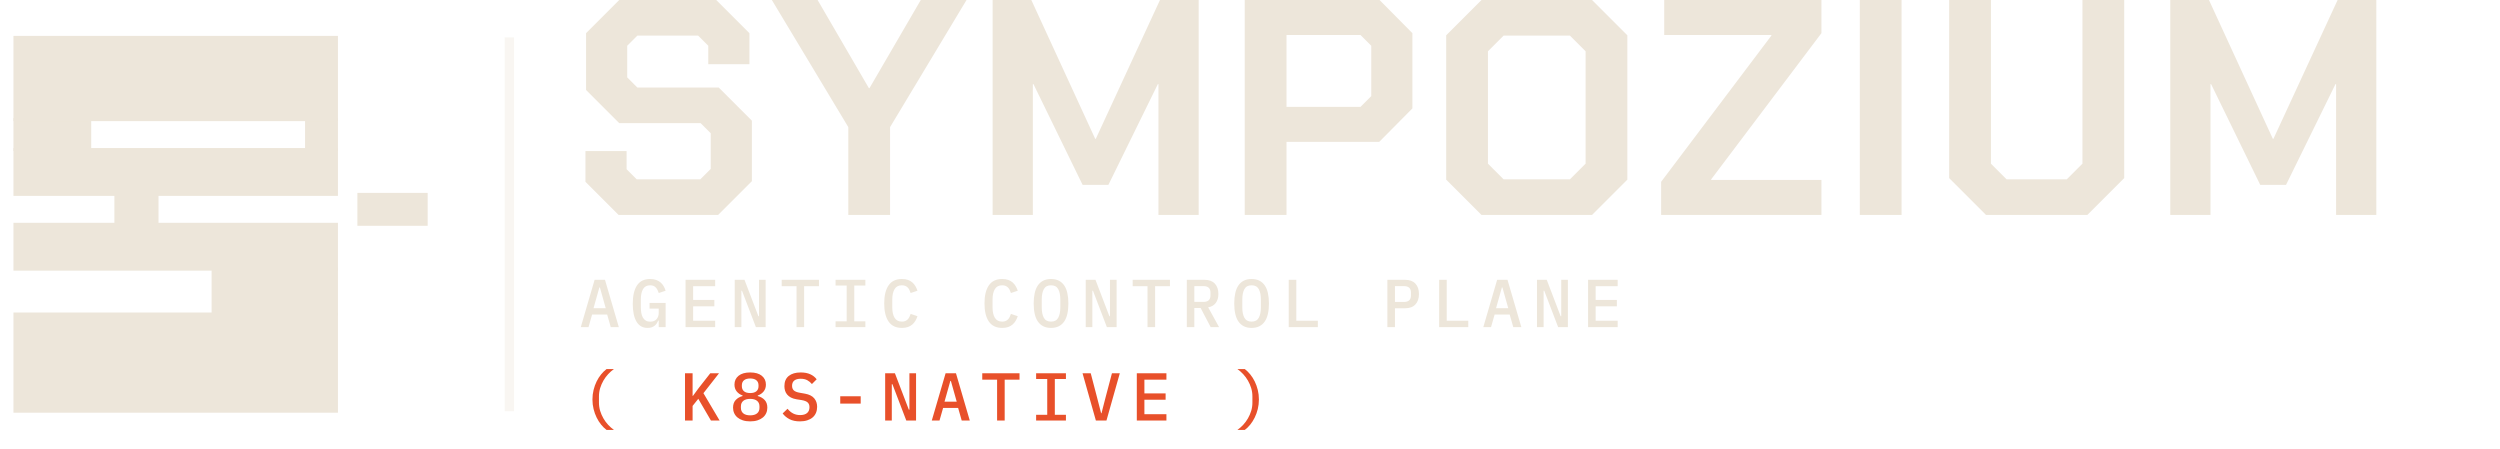
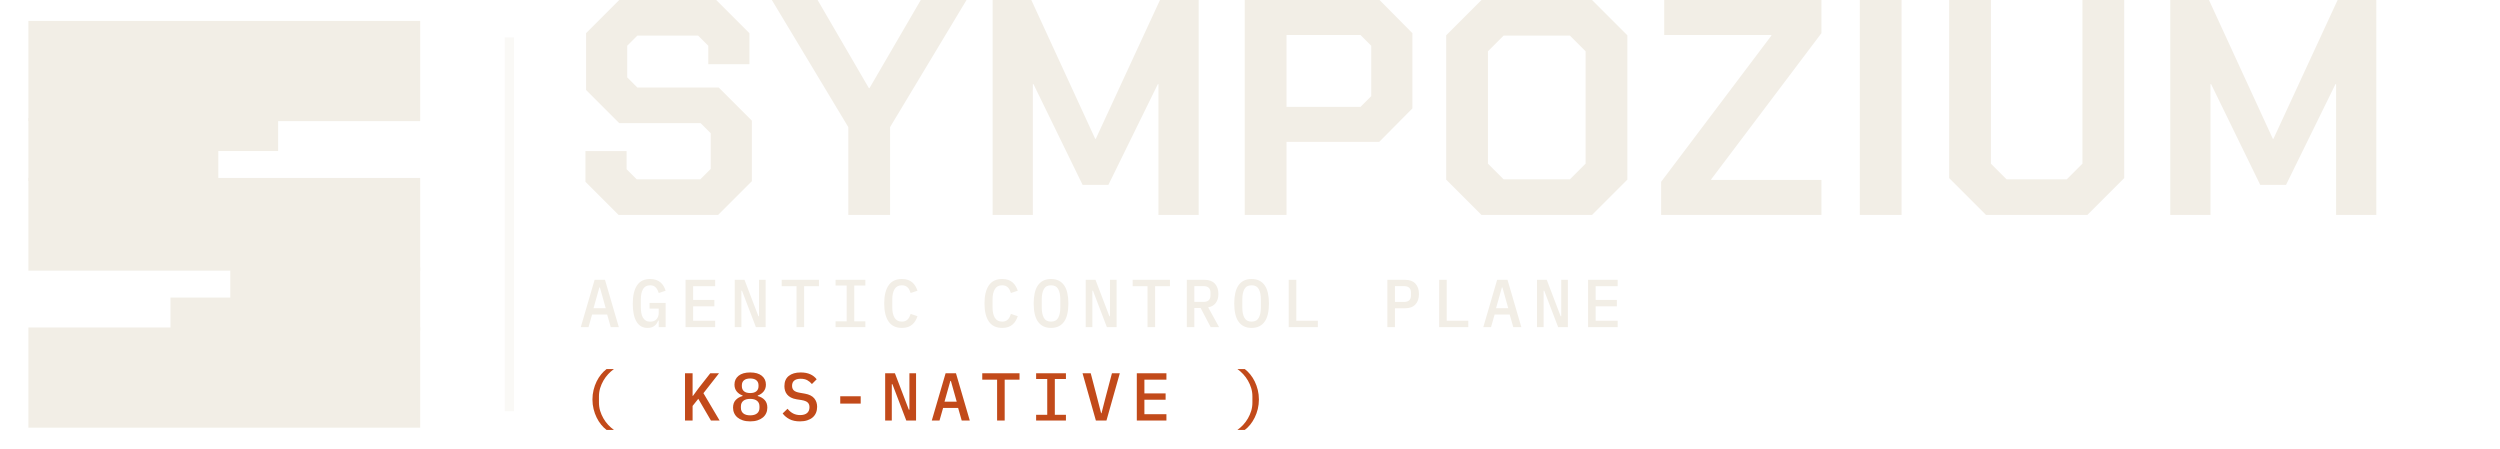
<svg xmlns="http://www.w3.org/2000/svg" viewBox="0 0 535 96" width="535" height="96">
  <g transform="scale(0.8)">
-     <rect x="4" y="10" width="86" height="22" fill="#ede6da" stroke="#ede6da" stroke-width="0.8" />
-     <rect x="4" y="32" width="20" height="8" fill="#ede6da" stroke="#ede6da" stroke-width="0.8" />
-     <rect x="82" y="32" width="8" height="8" fill="#ede6da" stroke="#ede6da" stroke-width="0.8" />
-     <rect x="4" y="40" width="86" height="12" fill="#ede6da" stroke="#ede6da" stroke-width="0.8" />
-     <rect x="31" y="52" width="11" height="8" fill="#ede6da" stroke="#ede6da" stroke-width="0.8" />
-     <rect x="4" y="60" width="86" height="12" fill="#ede6da" stroke="#ede6da" stroke-width="0.8" />
-     <rect x="57" y="72" width="33" height="12" fill="#ede6da" stroke="#ede6da" stroke-width="0.8" />
-     <rect x="4" y="84" width="86" height="26" fill="#ede6da" stroke="#ede6da" stroke-width="0.8" />
-     <rect x="96" y="52" width="18" height="8" fill="#ede6da" stroke="#ede6da" stroke-width="0.8" />
+     <rect x="8" y="6" width="104" height="26" fill="#f2eee6" stroke="#f2eee6" stroke-width="0.8" />
+     <rect x="8" y="32" width="50" height="16" fill="#f2eee6" stroke="#f2eee6" stroke-width="0.8" />
+     <rect x="58" y="32" width="16" height="8" fill="#f2eee6" stroke="#f2eee6" stroke-width="0.8" />
+     <rect x="8" y="48" width="104" height="24" fill="#f2eee6" stroke="#f2eee6" stroke-width="0.8" />
+     <rect x="62" y="72" width="50" height="16" fill="#f2eee6" stroke="#f2eee6" stroke-width="0.8" />
+     <rect x="46" y="80" width="16" height="8" fill="#f2eee6" stroke="#f2eee6" stroke-width="0.8" />
+     <rect x="8" y="88" width="104" height="26" fill="#f2eee6" stroke="#f2eee6" stroke-width="0.8" />
  </g>
-   <rect x="108" y="8" width="2" height="80" fill="#ede6da" opacity="0.35" />
+   <rect x="108" y="8" width="2" height="80" fill="#f2eee6" opacity="0.35" />
  <g transform="translate(122 46)">
-     <path d="M3.286 -7.097V-13.669H12.091V-9.791L14.26 -7.623H27.863L30.097 -9.857V-17.48L27.929 -19.649H10.514L3.417 -26.746V-38.903L10.514 -46H31.28L38.377 -38.903V-32.266H29.571V-36.209L27.403 -38.377H14.391L12.223 -36.209V-29.44L14.391 -27.271H31.806L38.903 -20.174V-7.229L31.674 0.0H10.383Z M59.537 -18.794 43.174 -46H52.966L63.94 -27.14H64.071L75.046 -46H84.837L68.474 -18.794V0.0H59.537Z M90.423 -46H98.703L112.371 -16.297H112.503L126.237 -46H134.517V0.0H125.909V-27.994H125.777L115.197 -6.44H109.677L99.163 -27.994H99.031V0.0H90.423Z M144.374 -46H173.223L180.254 -38.903V-22.803L173.157 -15.64H153.311V0.0H144.374ZM169.149 -23.131 171.449 -25.431V-36.209L169.149 -38.509H153.311V-23.131Z M187.483 -7.557V-38.443L195.04 -46H218.697L226.254 -38.443V-7.557L218.697 0.0H195.04ZM213.966 -7.623 217.317 -10.974V-35.026L213.966 -38.377H199.771L196.42 -35.026V-10.974L199.771 -7.623Z M233.483 -7.097 257.074 -38.377V-38.509H234.14V-46H267.786V-38.903L244.194 -7.623V-7.491H267.786V0.0H233.483Z M276 -46H284.937V0.0H276Z M295.123 -7.886V-46H304.06V-10.974L307.411 -7.623H320.291L323.643 -10.974V-46H332.58V-7.886L324.694 0.0H303.009Z M342.437 -46H350.717L364.386 -16.297H364.517L378.251 -46H386.531V0.0H377.923V-27.994H377.791L367.211 -6.44H361.691L351.177 -27.994H351.046V0.0H342.437Z" fill="#ede6da" />
+     <path d="M3.286 -7.097V-13.669H12.091V-9.791L14.26 -7.623H27.863L30.097 -9.857V-17.48L27.929 -19.649H10.514L3.417 -26.746V-38.903L10.514 -46H31.28L38.377 -38.903V-32.266H29.571V-36.209L27.403 -38.377H14.391L12.223 -36.209V-29.44L14.391 -27.271H31.806L38.903 -20.174V-7.229L31.674 0.0H10.383Z M59.537 -18.794 43.174 -46H52.966L63.94 -27.14H64.071L75.046 -46H84.837L68.474 -18.794V0.0H59.537Z M90.423 -46H98.703L112.371 -16.297H112.503L126.237 -46H134.517V0.0H125.909V-27.994H125.777L115.197 -6.44H109.677L99.163 -27.994H99.031V0.0H90.423Z M144.374 -46H173.223L180.254 -38.903V-22.803L173.157 -15.64H153.311V0.0H144.374ZM169.149 -23.131 171.449 -25.431V-36.209L169.149 -38.509H153.311V-23.131Z M187.483 -7.557V-38.443L195.04 -46H218.697L226.254 -38.443V-7.557L218.697 0.0H195.04ZM213.966 -7.623 217.317 -10.974V-35.026L213.966 -38.377H199.771L196.42 -35.026V-10.974L199.771 -7.623Z M233.483 -7.097 257.074 -38.377V-38.509H234.14V-46H267.786V-38.903L244.194 -7.623V-7.491H267.786V0.0H233.483Z M276 -46H284.937V0.0H276Z M295.123 -7.886V-46H304.06V-10.974L307.411 -7.623H320.291L323.643 -10.974V-46H332.58V-7.886L324.694 0.0H303.009Z M342.437 -46H350.717L364.386 -16.297H364.517L378.251 -46H386.531V0.0H377.923V-27.994H377.791L367.211 -6.44H361.691L351.177 -27.994H351.046V0.0H342.437Z" fill="#f2eee6" />
  </g>
  <g transform="translate(124 70)">
-     <path d="M6.699 0.0 5.931 -2.697H2.712L1.943 0.0H0.29L3.248 -10.121H5.466L8.425 0.0ZM4.379 -8.482H4.263L3.016 -4.046H5.626Z M16.965 -1.392H16.864Q16.733 -1.088 16.552 -0.805Q16.37 -0.522 16.102 -0.304Q15.834 -0.087 15.457 0.044Q15.08 0.174 14.587 0.174Q13.007 0.174 12.209 -1.175Q11.412 -2.523 11.412 -4.988Q11.412 -7.569 12.325 -8.932Q13.239 -10.295 15.123 -10.295Q15.863 -10.295 16.421 -10.092Q16.98 -9.889 17.371 -9.548Q17.763 -9.208 18.024 -8.751Q18.285 -8.294 18.444 -7.787L16.98 -7.294Q16.864 -7.627 16.719 -7.924Q16.574 -8.222 16.363 -8.454Q16.153 -8.686 15.856 -8.816Q15.559 -8.947 15.138 -8.947Q14.08 -8.947 13.608 -8.127Q13.137 -7.308 13.137 -5.916V-4.307Q13.137 -3.611 13.239 -3.03Q13.34 -2.451 13.579 -2.037Q13.819 -1.624 14.203 -1.392Q14.587 -1.16 15.138 -1.16Q16.023 -1.16 16.494 -1.689Q16.965 -2.219 16.965 -3.045V-3.959H15.008V-5.176H18.444V0.0H16.965Z M22.707 0.0V-10.121H29.044V-8.758H24.331V-5.815H28.87V-4.452H24.331V-1.363H29.044V0.0Z M34.786 -7.787H34.655V0.0H33.234V-10.121H35.322L38.295 -2.335H38.425V-10.121H39.846V0.0H37.758Z M48.082 -8.758V0.0H46.458V-8.758H43.283V-10.121H51.258V-8.758Z M54.81 0.0V-1.233H57.188V-8.889H54.81V-10.121H61.19V-8.889H58.812V-1.233H61.19V0.0Z M69.02 0.174Q67.092 0.174 66.156 -1.189Q65.221 -2.552 65.221 -5.061Q65.221 -7.569 66.156 -8.932Q67.092 -10.295 69.02 -10.295Q69.76 -10.295 70.303 -10.099Q70.847 -9.904 71.239 -9.563Q71.63 -9.222 71.898 -8.765Q72.167 -8.309 72.341 -7.787L70.876 -7.294Q70.76 -7.642 70.615 -7.946Q70.47 -8.251 70.253 -8.468Q70.035 -8.686 69.738 -8.816Q69.441 -8.947 69.006 -8.947Q67.933 -8.947 67.44 -8.127Q66.947 -7.308 66.947 -5.916V-4.205Q66.947 -2.813 67.44 -1.994Q67.933 -1.175 69.006 -1.175Q69.441 -1.175 69.738 -1.305Q70.035 -1.435 70.253 -1.653Q70.47 -1.871 70.615 -2.175Q70.76 -2.48 70.876 -2.828L72.341 -2.335Q72.167 -1.812 71.898 -1.356Q71.63 -0.899 71.239 -0.558Q70.847 -0.217 70.303 -0.022Q69.76 0.174 69.02 0.174Z M90.48 0.174Q88.552 0.174 87.616 -1.189Q86.681 -2.552 86.681 -5.061Q86.681 -7.569 87.616 -8.932Q88.552 -10.295 90.48 -10.295Q91.22 -10.295 91.763 -10.099Q92.307 -9.904 92.699 -9.563Q93.09 -9.222 93.358 -8.765Q93.627 -8.309 93.801 -7.787L92.336 -7.294Q92.22 -7.642 92.075 -7.946Q91.93 -8.251 91.713 -8.468Q91.495 -8.686 91.198 -8.816Q90.901 -8.947 90.466 -8.947Q89.393 -8.947 88.9 -8.127Q88.407 -7.308 88.407 -5.916V-4.205Q88.407 -2.813 88.9 -1.994Q89.393 -1.175 90.466 -1.175Q90.901 -1.175 91.198 -1.305Q91.495 -1.435 91.713 -1.653Q91.93 -1.871 92.075 -2.175Q92.22 -2.48 92.336 -2.828L93.801 -2.335Q93.627 -1.812 93.358 -1.356Q93.09 -0.899 92.699 -0.558Q92.307 -0.217 91.763 -0.022Q91.22 0.174 90.48 0.174Z M100.92 0.174Q99.963 0.174 99.26 -0.181Q98.557 -0.536 98.1 -1.204Q97.643 -1.871 97.426 -2.842Q97.208 -3.814 97.208 -5.061Q97.208 -6.293 97.426 -7.272Q97.643 -8.251 98.1 -8.918Q98.557 -9.585 99.26 -9.94Q99.963 -10.295 100.92 -10.295Q101.877 -10.295 102.58 -9.94Q103.284 -9.585 103.74 -8.918Q104.197 -8.251 104.415 -7.272Q104.632 -6.293 104.632 -5.061Q104.632 -3.814 104.415 -2.842Q104.197 -1.871 103.74 -1.204Q103.284 -0.536 102.58 -0.181Q101.877 0.174 100.92 0.174ZM100.92 -1.175Q102.008 -1.175 102.457 -1.994Q102.907 -2.813 102.907 -4.22V-5.916Q102.907 -7.308 102.457 -8.127Q102.008 -8.947 100.92 -8.947Q99.833 -8.947 99.383 -8.127Q98.934 -7.308 98.934 -5.916V-4.205Q98.934 -2.813 99.383 -1.994Q99.833 -1.175 100.92 -1.175Z M109.896 -7.787H109.765V0.0H108.344V-10.121H110.432L113.405 -2.335H113.535V-10.121H114.956V0.0H112.868Z M123.192 -8.758V0.0H121.568V-8.758H118.393V-10.121H126.368V-8.758Z M131.588 0.0H129.978V-10.121H133.763Q135.213 -10.121 135.974 -9.309Q136.735 -8.497 136.735 -7.076Q136.735 -5.916 136.17 -5.162Q135.604 -4.408 134.546 -4.234L136.88 0.0H135.082L132.936 -4.089H131.588ZM133.531 -5.394Q135.039 -5.394 135.039 -6.772V-7.395Q135.039 -8.773 133.531 -8.773H131.588V-5.394Z M143.84 0.174Q142.883 0.174 142.18 -0.181Q141.477 -0.536 141.02 -1.204Q140.563 -1.871 140.346 -2.842Q140.128 -3.814 140.128 -5.061Q140.128 -6.293 140.346 -7.272Q140.563 -8.251 141.02 -8.918Q141.477 -9.585 142.18 -9.94Q142.883 -10.295 143.84 -10.295Q144.797 -10.295 145.5 -9.94Q146.204 -9.585 146.66 -8.918Q147.117 -8.251 147.335 -7.272Q147.552 -6.293 147.552 -5.061Q147.552 -3.814 147.335 -2.842Q147.117 -1.871 146.66 -1.204Q146.204 -0.536 145.5 -0.181Q144.797 0.174 143.84 0.174ZM143.84 -1.175Q144.928 -1.175 145.377 -1.994Q145.827 -2.813 145.827 -4.22V-5.916Q145.827 -7.308 145.377 -8.127Q144.928 -8.947 143.84 -8.947Q142.752 -8.947 142.303 -8.127Q141.853 -7.308 141.853 -5.916V-4.205Q141.853 -2.813 142.303 -1.994Q142.752 -1.175 143.84 -1.175Z M151.786 0.0V-10.121H153.41V-1.363H158.021V0.0Z M172.898 0.0V-10.121H176.682Q178.132 -10.121 178.894 -9.309Q179.655 -8.497 179.655 -7.076Q179.655 -5.655 178.894 -4.843Q178.132 -4.031 176.682 -4.031H174.522V0.0ZM174.522 -5.38H176.436Q177.944 -5.38 177.944 -6.772V-7.395Q177.944 -8.773 176.436 -8.773H174.522Z M183.976 0.0V-10.121H185.6V-1.363H190.211V0.0Z M199.839 0.0 199.07 -2.697H195.851L195.083 0.0H193.43L196.388 -10.121H198.606L201.564 0.0ZM197.519 -8.482H197.403L196.156 -4.046H198.766Z M206.465 -7.787H206.335V0.0H204.914V-10.121H207.002L209.974 -2.335H210.105V-10.121H211.526V0.0H209.438Z M215.847 0.0V-10.121H222.183V-8.758H217.471V-5.815H222.009V-4.452H217.471V-1.363H222.183V0.0Z" fill="#ede6da" />
+     <path d="M6.699 0.0 5.931 -2.697H2.712L1.943 0.0H0.29L3.248 -10.121H5.466L8.425 0.0ZM4.379 -8.482H4.263L3.016 -4.046H5.626Z M16.965 -1.392H16.864Q16.733 -1.088 16.552 -0.805Q16.37 -0.522 16.102 -0.304Q15.834 -0.087 15.457 0.044Q15.08 0.174 14.587 0.174Q13.007 0.174 12.209 -1.175Q11.412 -2.523 11.412 -4.988Q11.412 -7.569 12.325 -8.932Q13.239 -10.295 15.123 -10.295Q15.863 -10.295 16.421 -10.092Q16.98 -9.889 17.371 -9.548Q17.763 -9.208 18.024 -8.751Q18.285 -8.294 18.444 -7.787L16.98 -7.294Q16.864 -7.627 16.719 -7.924Q16.574 -8.222 16.363 -8.454Q16.153 -8.686 15.856 -8.816Q15.559 -8.947 15.138 -8.947Q14.08 -8.947 13.608 -8.127Q13.137 -7.308 13.137 -5.916V-4.307Q13.137 -3.611 13.239 -3.03Q13.34 -2.451 13.579 -2.037Q13.819 -1.624 14.203 -1.392Q14.587 -1.16 15.138 -1.16Q16.023 -1.16 16.494 -1.689Q16.965 -2.219 16.965 -3.045V-3.959H15.008V-5.176H18.444V0.0H16.965Z M22.707 0.0V-10.121H29.044V-8.758H24.331V-5.815H28.87V-4.452H24.331V-1.363H29.044V0.0Z M34.786 -7.787H34.655V0.0H33.234V-10.121H35.322L38.295 -2.335H38.425V-10.121H39.846V0.0H37.758Z M48.082 -8.758V0.0H46.458V-8.758H43.283V-10.121H51.258V-8.758Z M54.81 0.0V-1.233H57.188V-8.889H54.81V-10.121H61.19V-8.889H58.812V-1.233H61.19V0.0Z M69.02 0.174Q67.092 0.174 66.156 -1.189Q65.221 -2.552 65.221 -5.061Q65.221 -7.569 66.156 -8.932Q67.092 -10.295 69.02 -10.295Q69.76 -10.295 70.303 -10.099Q70.847 -9.904 71.239 -9.563Q71.63 -9.222 71.898 -8.765Q72.167 -8.309 72.341 -7.787L70.876 -7.294Q70.76 -7.642 70.615 -7.946Q70.47 -8.251 70.253 -8.468Q70.035 -8.686 69.738 -8.816Q69.441 -8.947 69.006 -8.947Q67.933 -8.947 67.44 -8.127Q66.947 -7.308 66.947 -5.916V-4.205Q66.947 -2.813 67.44 -1.994Q67.933 -1.175 69.006 -1.175Q69.441 -1.175 69.738 -1.305Q70.035 -1.435 70.253 -1.653Q70.47 -1.871 70.615 -2.175Q70.76 -2.48 70.876 -2.828L72.341 -2.335Q72.167 -1.812 71.898 -1.356Q71.63 -0.899 71.239 -0.558Q70.847 -0.217 70.303 -0.022Q69.76 0.174 69.02 0.174Z M90.48 0.174Q88.552 0.174 87.616 -1.189Q86.681 -2.552 86.681 -5.061Q86.681 -7.569 87.616 -8.932Q88.552 -10.295 90.48 -10.295Q91.22 -10.295 91.763 -10.099Q92.307 -9.904 92.699 -9.563Q93.09 -9.222 93.358 -8.765Q93.627 -8.309 93.801 -7.787L92.336 -7.294Q92.22 -7.642 92.075 -7.946Q91.93 -8.251 91.713 -8.468Q91.495 -8.686 91.198 -8.816Q90.901 -8.947 90.466 -8.947Q89.393 -8.947 88.9 -8.127Q88.407 -7.308 88.407 -5.916V-4.205Q88.407 -2.813 88.9 -1.994Q89.393 -1.175 90.466 -1.175Q90.901 -1.175 91.198 -1.305Q91.495 -1.435 91.713 -1.653Q91.93 -1.871 92.075 -2.175Q92.22 -2.48 92.336 -2.828L93.801 -2.335Q93.627 -1.812 93.358 -1.356Q93.09 -0.899 92.699 -0.558Q92.307 -0.217 91.763 -0.022Q91.22 0.174 90.48 0.174Z M100.92 0.174Q99.963 0.174 99.26 -0.181Q98.557 -0.536 98.1 -1.204Q97.643 -1.871 97.426 -2.842Q97.208 -3.814 97.208 -5.061Q97.208 -6.293 97.426 -7.272Q97.643 -8.251 98.1 -8.918Q98.557 -9.585 99.26 -9.94Q99.963 -10.295 100.92 -10.295Q101.877 -10.295 102.58 -9.94Q103.284 -9.585 103.74 -8.918Q104.197 -8.251 104.415 -7.272Q104.632 -6.293 104.632 -5.061Q104.632 -3.814 104.415 -2.842Q104.197 -1.871 103.74 -1.204Q103.284 -0.536 102.58 -0.181Q101.877 0.174 100.92 0.174ZM100.92 -1.175Q102.008 -1.175 102.457 -1.994Q102.907 -2.813 102.907 -4.22V-5.916Q102.907 -7.308 102.457 -8.127Q102.008 -8.947 100.92 -8.947Q99.833 -8.947 99.383 -8.127Q98.934 -7.308 98.934 -5.916V-4.205Q98.934 -2.813 99.383 -1.994Q99.833 -1.175 100.92 -1.175Z M109.896 -7.787H109.765V0.0H108.344V-10.121H110.432L113.405 -2.335H113.535V-10.121H114.956V0.0H112.868Z M123.192 -8.758V0.0H121.568V-8.758H118.393V-10.121H126.368V-8.758Z M131.588 0.0H129.978V-10.121H133.763Q135.213 -10.121 135.974 -9.309Q136.735 -8.497 136.735 -7.076Q136.735 -5.916 136.17 -5.162Q135.604 -4.408 134.546 -4.234L136.88 0.0H135.082L132.936 -4.089H131.588ZM133.531 -5.394Q135.039 -5.394 135.039 -6.772V-7.395Q135.039 -8.773 133.531 -8.773H131.588V-5.394Z M143.84 0.174Q142.883 0.174 142.18 -0.181Q141.477 -0.536 141.02 -1.204Q140.563 -1.871 140.346 -2.842Q140.128 -3.814 140.128 -5.061Q140.128 -6.293 140.346 -7.272Q140.563 -8.251 141.02 -8.918Q141.477 -9.585 142.18 -9.94Q142.883 -10.295 143.84 -10.295Q144.797 -10.295 145.5 -9.94Q146.204 -9.585 146.66 -8.918Q147.117 -8.251 147.335 -7.272Q147.552 -6.293 147.552 -5.061Q147.552 -3.814 147.335 -2.842Q147.117 -1.871 146.66 -1.204Q146.204 -0.536 145.5 -0.181Q144.797 0.174 143.84 0.174ZM143.84 -1.175Q144.928 -1.175 145.377 -1.994Q145.827 -2.813 145.827 -4.22V-5.916Q145.827 -7.308 145.377 -8.127Q144.928 -8.947 143.84 -8.947Q142.752 -8.947 142.303 -8.127Q141.853 -7.308 141.853 -5.916V-4.205Q141.853 -2.813 142.303 -1.994Q142.752 -1.175 143.84 -1.175Z M151.786 0.0V-10.121H153.41V-1.363H158.021V0.0Z M172.898 0.0V-10.121H176.682Q178.132 -10.121 178.894 -9.309Q179.655 -8.497 179.655 -7.076Q179.655 -5.655 178.894 -4.843Q178.132 -4.031 176.682 -4.031H174.522V0.0ZM174.522 -5.38H176.436Q177.944 -5.38 177.944 -6.772V-7.395Q177.944 -8.773 176.436 -8.773H174.522Z M183.976 0.0V-10.121H185.6V-1.363H190.211V0.0Z M199.839 0.0 199.07 -2.697H195.851L195.083 0.0H193.43L196.388 -10.121H198.606L201.564 0.0ZM197.519 -8.482H197.403L196.156 -4.046H198.766Z M206.465 -7.787H206.335V0.0H204.914V-10.121H207.002L209.974 -2.335H210.105V-10.121H211.526V0.0H209.438Z M215.847 0.0V-10.121H222.183V-8.758H217.471V-5.815H222.009V-4.452H217.471V-1.363H222.183V0.0Z" fill="#f2eee6" />
  </g>
  <g transform="translate(124 90)">
-     <path d="M2.784 -4.51Q2.784 -5.568 3.023 -6.547Q3.263 -7.526 3.676 -8.367Q4.089 -9.208 4.64 -9.882Q5.191 -10.556 5.8 -11.02H7.381Q6.728 -10.556 6.148 -9.933Q5.568 -9.309 5.133 -8.555Q4.698 -7.801 4.437 -6.953Q4.176 -6.105 4.176 -5.176V-3.843Q4.176 -2.915 4.437 -2.066Q4.698 -1.218 5.133 -0.464Q5.568 0.29 6.148 0.914Q6.728 1.537 7.381 2.001H5.8Q5.191 1.552 4.64 0.87Q4.089 0.189 3.676 -0.653Q3.263 -1.494 3.023 -2.472Q2.784 -3.451 2.784 -4.51Z M25.433 -4.655 24.215 -3.132V0.0H22.591V-10.121H24.215V-5.278H24.288L25.52 -6.96L28 -10.121H29.87L26.535 -5.858L30.001 0.0H28.145Z M36.54 0.174Q35.641 0.174 34.96 -0.051Q34.278 -0.276 33.814 -0.667Q33.35 -1.058 33.111 -1.595Q32.872 -2.131 32.872 -2.77Q32.872 -3.784 33.437 -4.394Q34.003 -5.003 34.916 -5.249V-5.365Q34.133 -5.641 33.654 -6.235Q33.176 -6.83 33.176 -7.7Q33.176 -8.874 34.053 -9.585Q34.931 -10.295 36.54 -10.295Q38.15 -10.295 39.027 -9.585Q39.904 -8.874 39.904 -7.7Q39.904 -6.83 39.425 -6.235Q38.947 -5.641 38.164 -5.365V-5.249Q39.078 -5.003 39.643 -4.394Q40.209 -3.784 40.209 -2.77Q40.209 -2.131 39.969 -1.595Q39.73 -1.058 39.266 -0.667Q38.802 -0.276 38.121 -0.051Q37.439 0.174 36.54 0.174ZM36.54 -1.117Q37.497 -1.117 38.012 -1.537Q38.527 -1.958 38.527 -2.726V-3.03Q38.527 -3.799 38.012 -4.22Q37.497 -4.64 36.54 -4.64Q35.583 -4.64 35.068 -4.22Q34.554 -3.799 34.554 -3.03V-2.726Q34.554 -1.958 35.068 -1.537Q35.583 -1.117 36.54 -1.117ZM36.54 -5.887Q37.41 -5.887 37.867 -6.271Q38.324 -6.655 38.324 -7.352V-7.54Q38.324 -8.236 37.867 -8.62Q37.41 -9.005 36.54 -9.005Q35.67 -9.005 35.213 -8.62Q34.757 -8.236 34.757 -7.54V-7.352Q34.757 -6.655 35.213 -6.271Q35.67 -5.887 36.54 -5.887Z M47.183 0.174Q45.864 0.174 44.965 -0.29Q44.066 -0.754 43.486 -1.523L44.53 -2.523Q45.11 -1.827 45.762 -1.501Q46.415 -1.175 47.241 -1.175Q48.198 -1.175 48.713 -1.61Q49.228 -2.045 49.228 -2.857Q49.228 -3.509 48.851 -3.864Q48.474 -4.22 47.56 -4.379L46.458 -4.553Q45.733 -4.669 45.24 -4.937Q44.747 -5.206 44.443 -5.575Q44.138 -5.945 44 -6.402Q43.863 -6.859 43.863 -7.366Q43.863 -8.802 44.791 -9.548Q45.719 -10.295 47.343 -10.295Q48.546 -10.295 49.394 -9.911Q50.243 -9.527 50.765 -8.831L49.75 -7.816Q49.329 -8.323 48.756 -8.635Q48.184 -8.947 47.343 -8.947Q46.444 -8.947 45.972 -8.562Q45.501 -8.178 45.501 -7.439Q45.501 -6.815 45.871 -6.46Q46.241 -6.105 47.183 -5.945L48.256 -5.756Q49.619 -5.51 50.243 -4.763Q50.866 -4.017 50.866 -2.944Q50.866 -2.248 50.627 -1.667Q50.388 -1.088 49.916 -0.682Q49.445 -0.276 48.756 -0.051Q48.068 0.174 47.183 0.174Z M55.811 -3.625V-5.206H60.19V-3.625Z M66.976 -7.787H66.845V0.0H65.424V-10.121H67.512L70.485 -2.335H70.615V-10.121H72.036V0.0H69.948Z M81.809 0.0 81.041 -2.697H77.822L77.053 0.0H75.4L78.358 -10.121H80.577L83.535 0.0ZM79.489 -8.482H79.373L78.126 -4.046H80.736Z M91.002 -8.758V0.0H89.378V-8.758H86.203V-10.121H94.178V-8.758Z M97.73 0.0V-1.233H100.108V-8.889H97.73V-10.121H104.11V-8.889H101.732V-1.233H104.11V0.0Z M110.519 0.0 107.663 -10.121H109.417L110.751 -5.017L111.636 -1.581H111.723L112.607 -5.017L113.956 -10.121H115.638L112.781 0.0Z M119.277 0.0V-10.121H125.614V-8.758H120.901V-5.815H125.44V-4.452H120.901V-1.363H125.614V0.0Z M145.406 -4.51Q145.406 -3.451 145.167 -2.472Q144.928 -1.494 144.514 -0.653Q144.101 0.189 143.55 0.87Q142.999 1.552 142.39 2.001H140.81Q141.462 1.537 142.042 0.914Q142.622 0.29 143.057 -0.464Q143.492 -1.218 143.753 -2.066Q144.014 -2.915 144.014 -3.843V-5.176Q144.014 -6.105 143.753 -6.953Q143.492 -7.801 143.057 -8.555Q142.622 -9.309 142.042 -9.933Q141.462 -10.556 140.81 -11.02H142.39Q142.999 -10.556 143.55 -9.882Q144.101 -9.208 144.514 -8.367Q144.928 -7.526 145.167 -6.547Q145.406 -5.568 145.406 -4.51Z" fill="#e8502a" />
+     <path d="M2.784 -4.51Q2.784 -5.568 3.023 -6.547Q3.263 -7.526 3.676 -8.367Q4.089 -9.208 4.64 -9.882Q5.191 -10.556 5.8 -11.02H7.381Q6.728 -10.556 6.148 -9.933Q5.568 -9.309 5.133 -8.555Q4.698 -7.801 4.437 -6.953Q4.176 -6.105 4.176 -5.176V-3.843Q4.176 -2.915 4.437 -2.066Q4.698 -1.218 5.133 -0.464Q5.568 0.29 6.148 0.914Q6.728 1.537 7.381 2.001H5.8Q5.191 1.552 4.64 0.87Q4.089 0.189 3.676 -0.653Q3.263 -1.494 3.023 -2.472Q2.784 -3.451 2.784 -4.51Z M25.433 -4.655 24.215 -3.132V0.0H22.591V-10.121H24.215V-5.278H24.288L25.52 -6.96L28 -10.121H29.87L26.535 -5.858L30.001 0.0H28.145Z M36.54 0.174Q35.641 0.174 34.96 -0.051Q34.278 -0.276 33.814 -0.667Q33.35 -1.058 33.111 -1.595Q32.872 -2.131 32.872 -2.77Q32.872 -3.784 33.437 -4.394Q34.003 -5.003 34.916 -5.249V-5.365Q34.133 -5.641 33.654 -6.235Q33.176 -6.83 33.176 -7.7Q33.176 -8.874 34.053 -9.585Q34.931 -10.295 36.54 -10.295Q38.15 -10.295 39.027 -9.585Q39.904 -8.874 39.904 -7.7Q39.904 -6.83 39.425 -6.235Q38.947 -5.641 38.164 -5.365V-5.249Q39.078 -5.003 39.643 -4.394Q40.209 -3.784 40.209 -2.77Q40.209 -2.131 39.969 -1.595Q39.73 -1.058 39.266 -0.667Q38.802 -0.276 38.121 -0.051Q37.439 0.174 36.54 0.174ZM36.54 -1.117Q37.497 -1.117 38.012 -1.537Q38.527 -1.958 38.527 -2.726V-3.03Q38.527 -3.799 38.012 -4.22Q37.497 -4.64 36.54 -4.64Q35.583 -4.64 35.068 -4.22Q34.554 -3.799 34.554 -3.03V-2.726Q34.554 -1.958 35.068 -1.537Q35.583 -1.117 36.54 -1.117ZM36.54 -5.887Q37.41 -5.887 37.867 -6.271Q38.324 -6.655 38.324 -7.352V-7.54Q38.324 -8.236 37.867 -8.62Q37.41 -9.005 36.54 -9.005Q35.67 -9.005 35.213 -8.62Q34.757 -8.236 34.757 -7.54V-7.352Q34.757 -6.655 35.213 -6.271Q35.67 -5.887 36.54 -5.887Z M47.183 0.174Q45.864 0.174 44.965 -0.29Q44.066 -0.754 43.486 -1.523L44.53 -2.523Q45.11 -1.827 45.762 -1.501Q46.415 -1.175 47.241 -1.175Q48.198 -1.175 48.713 -1.61Q49.228 -2.045 49.228 -2.857Q49.228 -3.509 48.851 -3.864Q48.474 -4.22 47.56 -4.379L46.458 -4.553Q45.733 -4.669 45.24 -4.937Q44.747 -5.206 44.443 -5.575Q44.138 -5.945 44 -6.402Q43.863 -6.859 43.863 -7.366Q43.863 -8.802 44.791 -9.548Q45.719 -10.295 47.343 -10.295Q48.546 -10.295 49.394 -9.911Q50.243 -9.527 50.765 -8.831L49.75 -7.816Q49.329 -8.323 48.756 -8.635Q48.184 -8.947 47.343 -8.947Q46.444 -8.947 45.972 -8.562Q45.501 -8.178 45.501 -7.439Q45.501 -6.815 45.871 -6.46Q46.241 -6.105 47.183 -5.945L48.256 -5.756Q49.619 -5.51 50.243 -4.763Q50.866 -4.017 50.866 -2.944Q50.866 -2.248 50.627 -1.667Q50.388 -1.088 49.916 -0.682Q49.445 -0.276 48.756 -0.051Q48.068 0.174 47.183 0.174Z M55.811 -3.625V-5.206H60.19V-3.625Z M66.976 -7.787H66.845V0.0H65.424V-10.121H67.512L70.485 -2.335H70.615V-10.121H72.036V0.0H69.948Z M81.809 0.0 81.041 -2.697H77.822L77.053 0.0H75.4L78.358 -10.121H80.577L83.535 0.0ZM79.489 -8.482H79.373L78.126 -4.046H80.736Z M91.002 -8.758V0.0H89.378V-8.758H86.203V-10.121H94.178V-8.758Z M97.73 0.0V-1.233H100.108V-8.889H97.73V-10.121H104.11V-8.889H101.732V-1.233H104.11V0.0Z M110.519 0.0 107.663 -10.121H109.417L110.751 -5.017L111.636 -1.581H111.723L112.607 -5.017L113.956 -10.121H115.638L112.781 0.0Z M119.277 0.0V-10.121H125.614V-8.758H120.901V-5.815H125.44V-4.452H120.901V-1.363H125.614V0.0Z M145.406 -4.51Q145.406 -3.451 145.167 -2.472Q144.928 -1.494 144.514 -0.653Q144.101 0.189 143.55 0.87Q142.999 1.552 142.39 2.001H140.81Q141.462 1.537 142.042 0.914Q142.622 0.29 143.057 -0.464Q143.492 -1.218 143.753 -2.066Q144.014 -2.915 144.014 -3.843V-5.176Q144.014 -6.105 143.753 -6.953Q143.492 -7.801 143.057 -8.555Q142.622 -9.309 142.042 -9.933Q141.462 -10.556 140.81 -11.02H142.39Q142.999 -10.556 143.55 -9.882Q144.101 -9.208 144.514 -8.367Q144.928 -7.526 145.167 -6.547Q145.406 -5.568 145.406 -4.51Z" fill="#c24a1a" />
  </g>
</svg>
